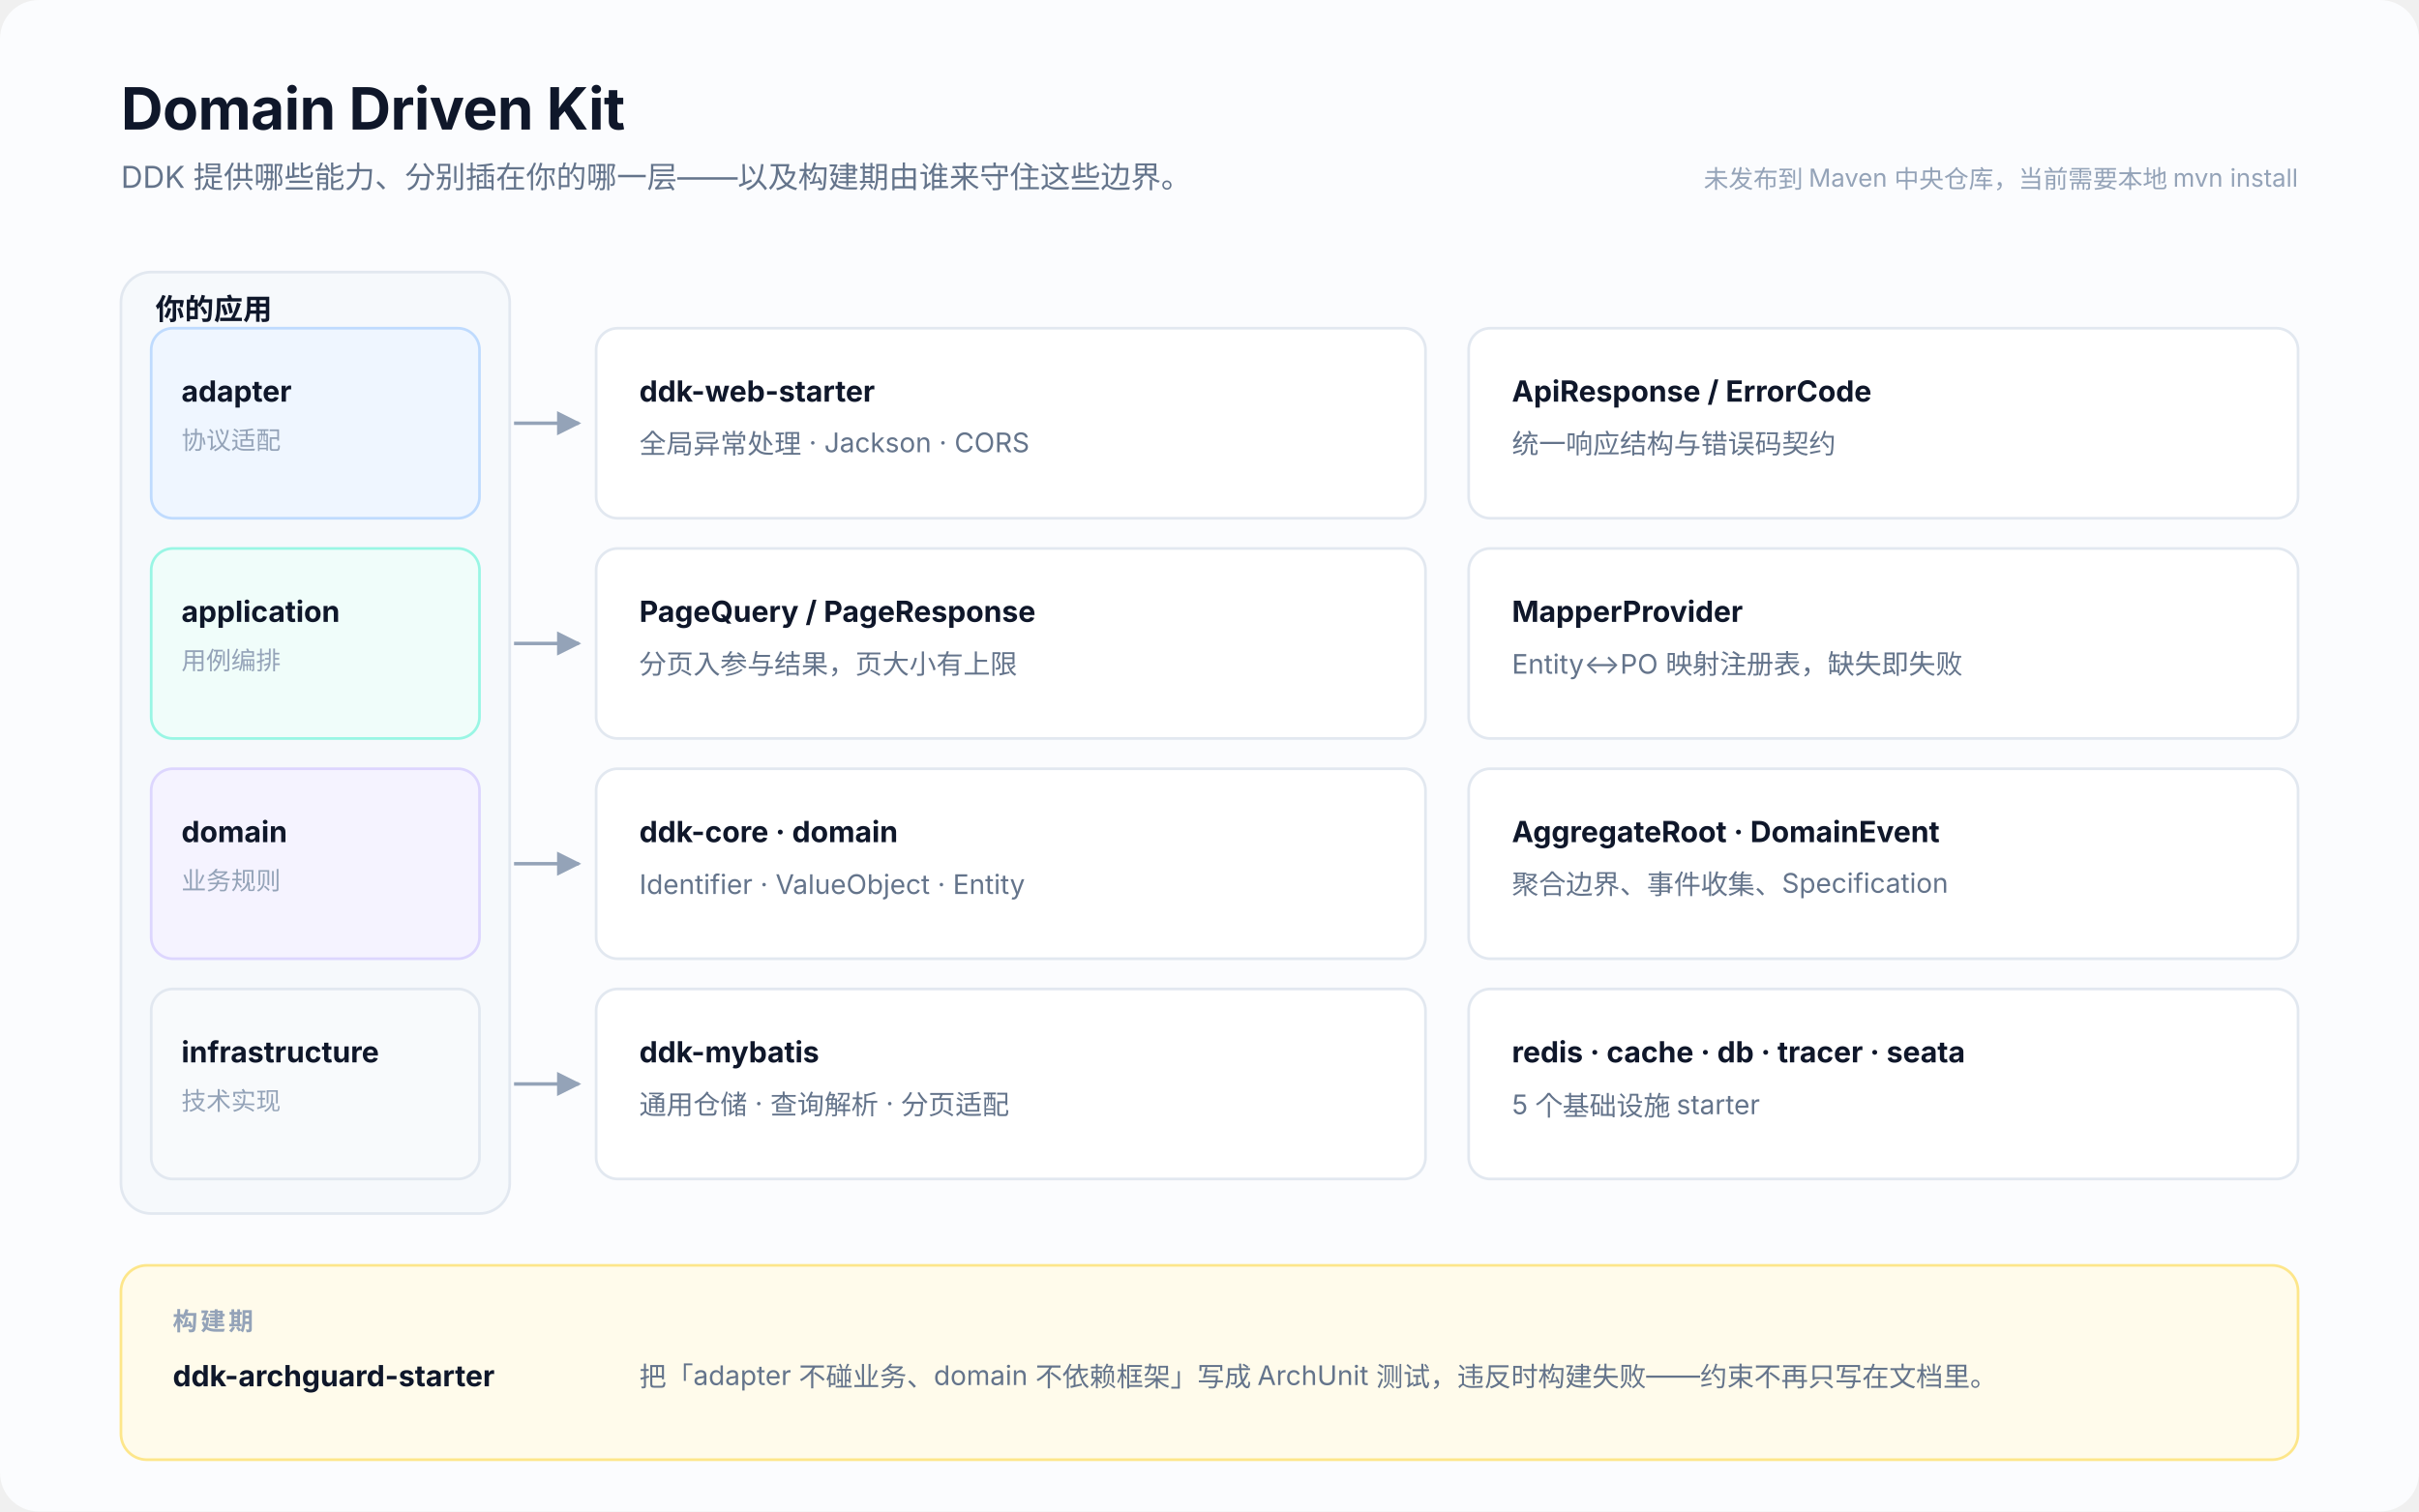
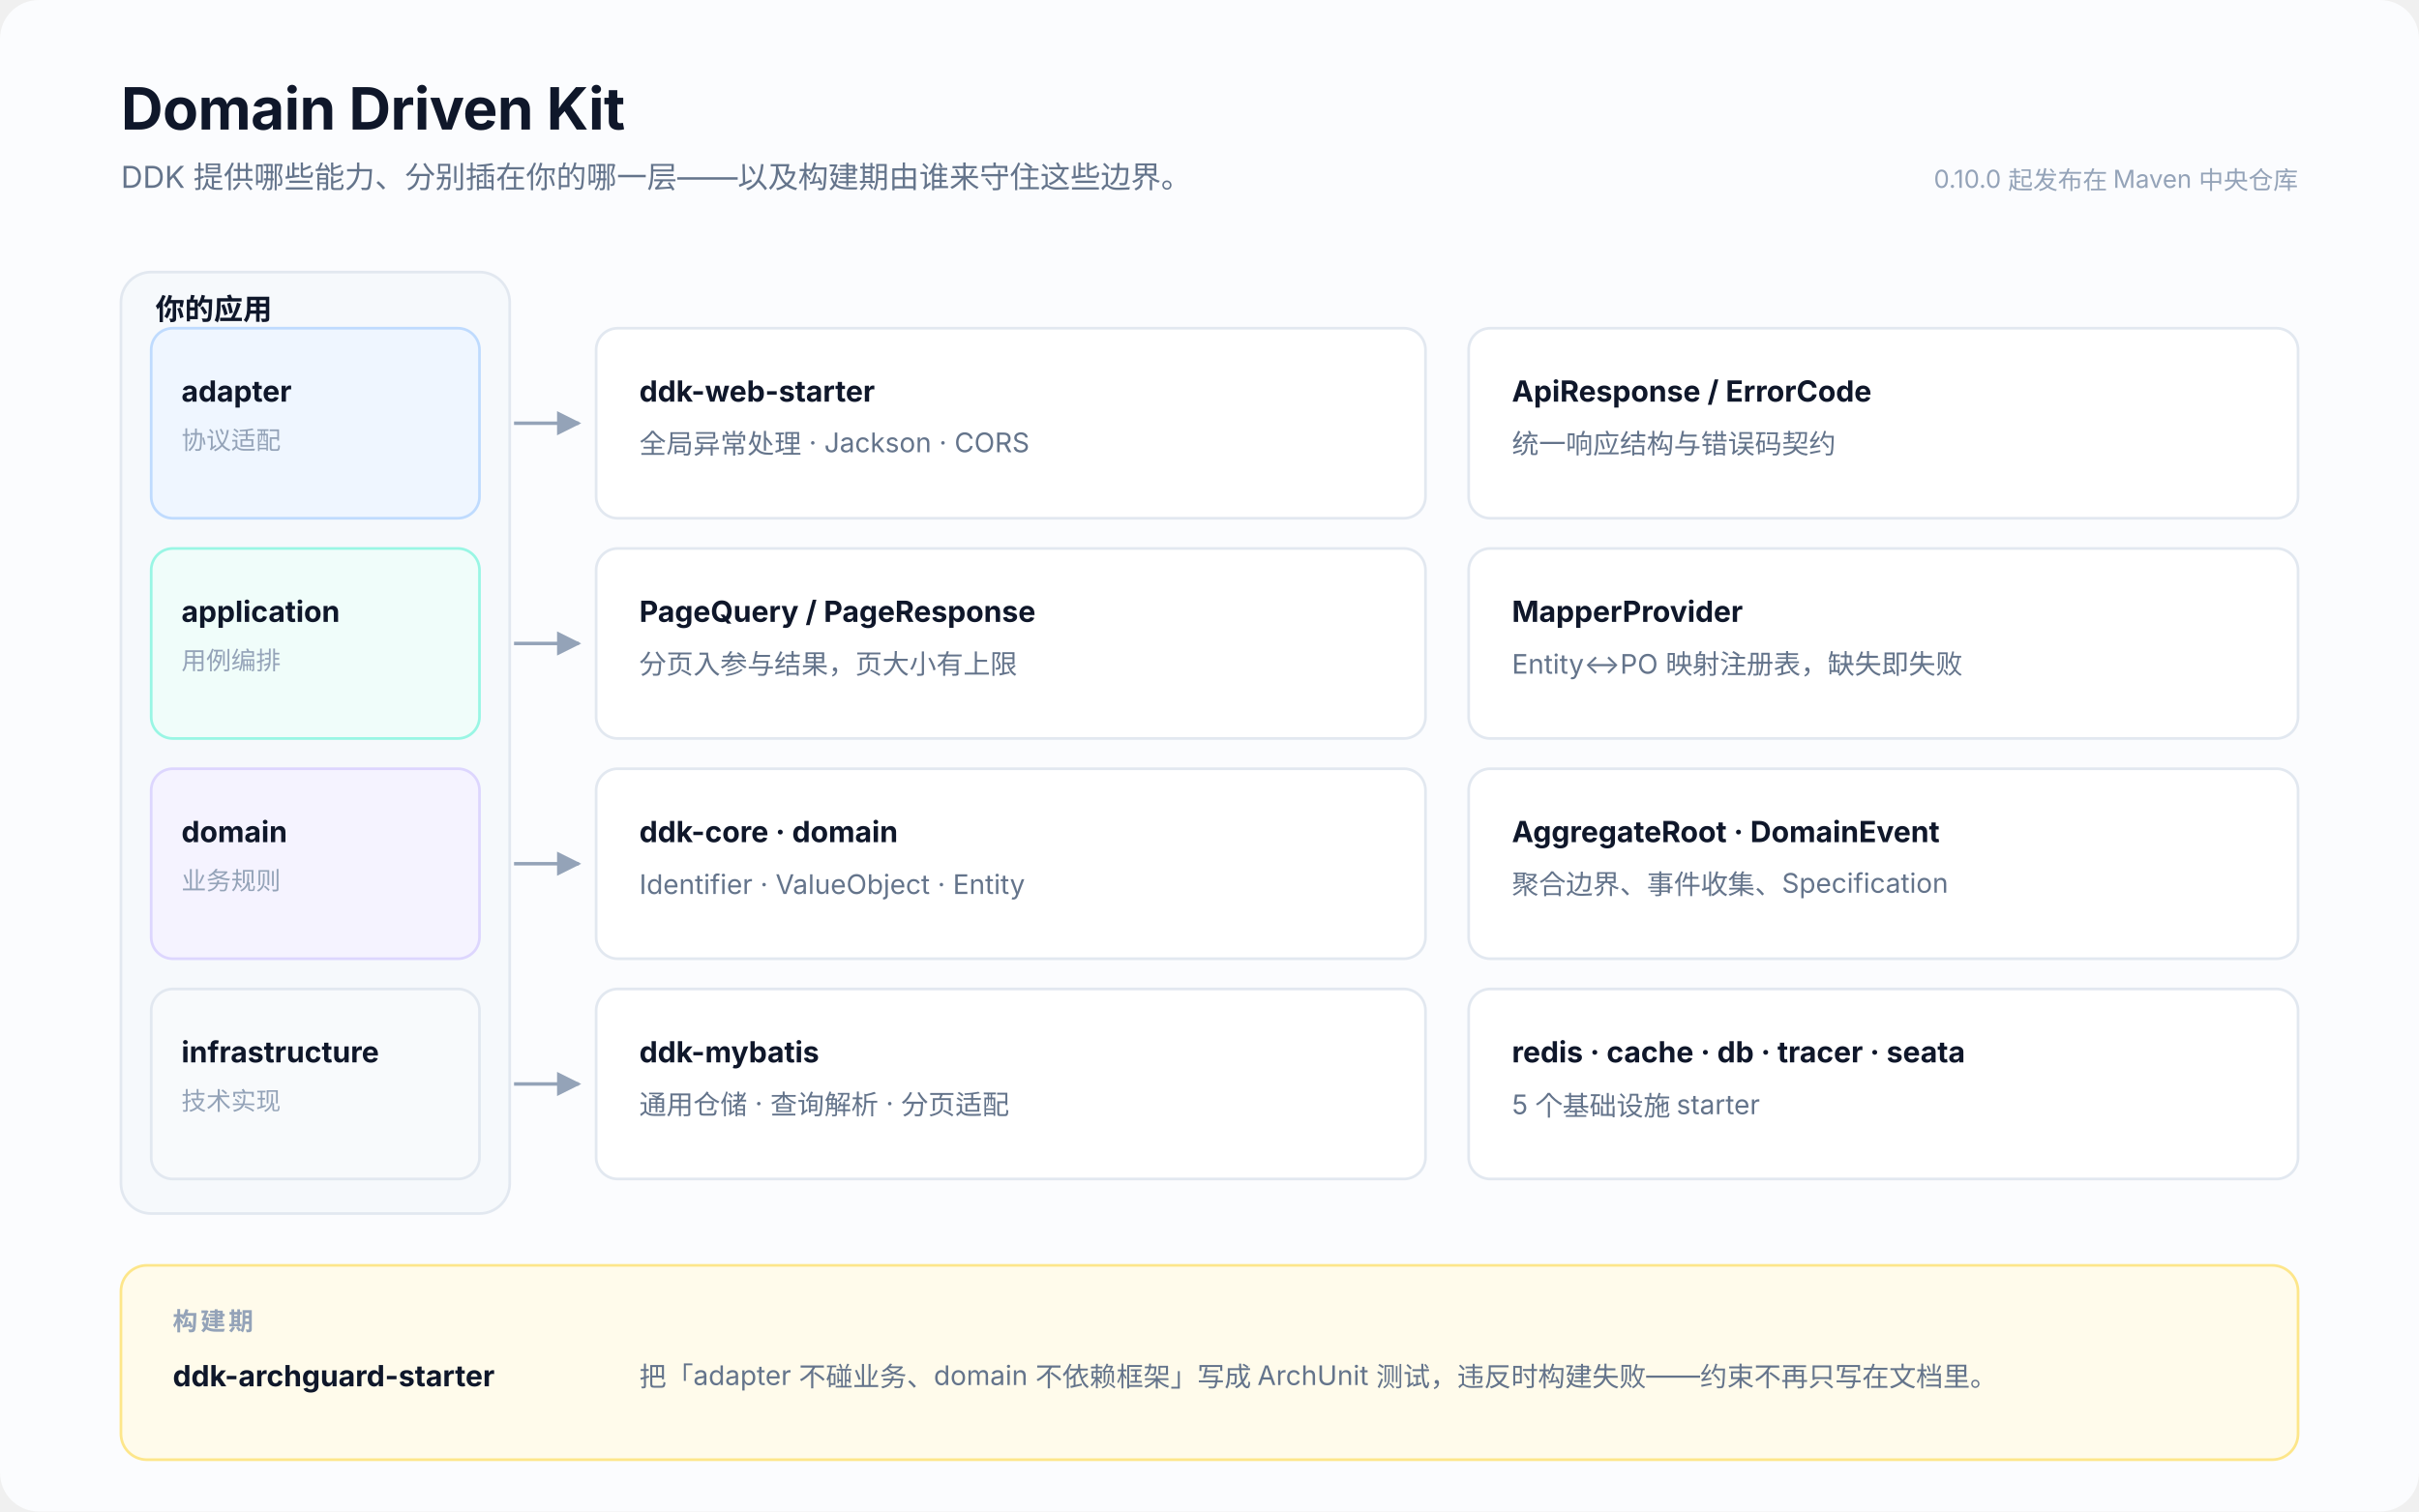
<svg xmlns="http://www.w3.org/2000/svg" viewBox="0 0 1120 700" width="1120" height="700" role="img" aria-labelledby="ttl dsc" style="max-width:100%;height:auto">
  <defs>
    <marker id="ar" viewBox="0 0 10 10" refX="9" refY="5" markerWidth="7" markerHeight="7" orient="auto-start-reverse">
      <path class="mk" d="M0 0 L10 5 L0 10 z" />
    </marker>
    <marker id="ar-b" viewBox="0 0 10 10" refX="9" refY="5" markerWidth="7" markerHeight="7" orient="auto-start-reverse">
      <path class="mk-b" d="M0 0 L10 5 L0 10 z" />
    </marker>
    <marker id="ar-v" viewBox="0 0 10 10" refX="9" refY="5" markerWidth="7" markerHeight="7" orient="auto-start-reverse">
      <path class="mk-v" d="M0 0 L10 5 L0 10 z" />
    </marker>
  </defs>
  <style>
    text{font-family:-apple-system,BlinkMacSystemFont,"Segoe UI","PingFang SC","Hiragino Sans GB","Microsoft YaHei",Inter,Roboto,sans-serif;}
    .bg{fill:#FBFCFE}
    .title{font-size:27px;font-weight:700;fill:#0F172A;letter-spacing:-.2px}
    .sub{font-size:14px;font-weight:400;fill:#64748B}
    .kicker{font-size:11.5px;font-weight:700;fill:#94A3B8;letter-spacing:1.4px}
    .lbl{font-size:15px;font-weight:650;fill:#0F172A}
    .lbl-sm{font-size:13.5px;font-weight:650;fill:#0F172A}
    .txt{font-size:12.5px;font-weight:400;fill:#64748B}
    .txt-xs{font-size:11.5px;font-weight:400;fill:#94A3B8}
    .mono{font-family:ui-monospace,SFMono-Regular,Menlo,Consolas,"Liberation Mono",monospace;font-size:12px;font-weight:500;fill:#334155}
    .mono-sm{font-family:ui-monospace,SFMono-Regular,Menlo,Consolas,"Liberation Mono",monospace;font-size:11px;font-weight:500;fill:#64748B}
    .edgelbl{font-size:11.5px;font-weight:500;fill:#64748B}

    .card{fill:#FFFFFF;stroke:#E2E8F0;stroke-width:1.25}
    .group{fill:#F1F5F9;fill-opacity:.55;stroke:#E2E8F0;stroke-width:1.25}
    .blue{fill:#EFF6FF;stroke:#BFDBFE;stroke-width:1.25}
    .teal{fill:#F0FDFA;stroke:#99F6E4;stroke-width:1.25}
    .violet{fill:#F5F3FF;stroke:#DDD6FE;stroke-width:1.25}
    .amber{fill:#FFFBEB;stroke:#FDE68A;stroke-width:1.25}
    .rose{fill:#FFF1F2;stroke:#FECDD3;stroke-width:1.25}
    .slate{fill:#F8FAFC;stroke:#E2E8F0;stroke-width:1.25}

    .t-blue{fill:#1D4ED8} .t-teal{fill:#0F766E} .t-violet{fill:#6D28D9}
    .t-amber{fill:#B45309} .t-rose{fill:#BE123C} .t-ink{fill:#0F172A}

    .edge{stroke:#94A3B8;stroke-width:1.6;fill:none;marker-end:url(#ar)}
    .edge-b{stroke:#3B82F6;stroke-width:1.8;fill:none;marker-end:url(#ar-b)}
    .edge-v{stroke:#8B5CF6;stroke-width:1.6;fill:none;stroke-dasharray:6 5;marker-end:url(#ar-v)}
    .edge-x{stroke:#F43F5E;stroke-width:1.6;fill:none;stroke-dasharray:5 5}
    .rail{stroke:#E2E8F0;stroke-width:2;fill:none}
    .hair{stroke:#E2E8F0;stroke-width:1.25;fill:none}
    .mk{fill:#94A3B8} .mk-b{fill:#3B82F6} .mk-v{fill:#8B5CF6}

    @media (prefers-color-scheme: dark) {
      .bg{fill:#0B1120}
      .title{fill:#F1F5F9} .sub{fill:#94A3B8} .kicker{fill:#64748B}
      .lbl,.lbl-sm{fill:#E2E8F0} .txt{fill:#94A3B8} .txt-xs{fill:#64748B}
      .mono{fill:#CBD5E1} .mono-sm{fill:#94A3B8} .edgelbl{fill:#94A3B8}
      .card{fill:#111827;stroke:#283548}
      .group{fill:#0F172A;fill-opacity:.7;stroke:#1E293B}
      .blue{fill:#111E38;stroke:#1E40AF}
      .teal{fill:#0C2620;stroke:#115E59}
      .violet{fill:#1A1333;stroke:#5B21B6}
      .amber{fill:#271B08;stroke:#92400E}
      .rose{fill:#2A0F17;stroke:#9F1239}
      .slate{fill:#131C2B;stroke:#283548}
      .t-blue{fill:#93C5FD} .t-teal{fill:#5EEAD4} .t-violet{fill:#C4B5FD}
      .t-amber{fill:#FCD34D} .t-rose{fill:#FDA4AF} .t-ink{fill:#E2E8F0}
      .edge{stroke:#64748B} .edge-b{stroke:#60A5FA} .edge-v{stroke:#A78BFA}
      .edge-x{stroke:#FB7185}
      .rail{stroke:#1E293B} .hair{stroke:#1E293B}
      .mk{fill:#64748B} .mk-b{fill:#60A5FA} .mk-v{fill:#A78BFA}
    }
</style>
  <rect class="bg" width="1120" height="700" rx="18" />
  <text class="title" x="56" y="60">Domain Driven Kit</text>
  <text class="sub" x="56" y="87">DDK 提供哪些能力、分别插在你的哪一层——以及构建期由谁来守住这些边界。</text>
  <rect x="56" y="126" width="180" height="436" rx="14" class="group" />
  <text class="lbl-sm" x="72" y="148">你的应用</text>
  <rect x="70" y="152" width="152" height="88" rx="10" class="blue" />
  <text class="lbl-sm" x="84" y="186">adapter</text>
  <text class="txt-xs" x="84" y="208">协议适配</text>
  <path class="edge" d="M238 196.0 L268 196.0" />
  <rect x="276.0" y="152" width="384.0" height="88" rx="10" class="card" />
  <text class="lbl-sm" x="296.0" y="186">ddk-web-starter</text>
  <text class="txt" x="296.0" y="210">全局异常处理 · Jackson · CORS</text>
  <rect x="680.0" y="152" width="384.0" height="88" rx="10" class="card" />
  <text class="lbl-sm" x="700.0" y="186">ApiResponse / ErrorCode</text>
  <text class="txt" x="700.0" y="210">统一响应结构与错误码契约</text>
  <rect x="70" y="254" width="152" height="88" rx="10" class="teal" />
  <text class="lbl-sm" x="84" y="288">application</text>
  <text class="txt-xs" x="84" y="310">用例编排</text>
  <path class="edge" d="M238 298.0 L268 298.0" />
  <rect x="276.0" y="254" width="384.0" height="88" rx="10" class="card" />
  <text class="lbl-sm" x="296.0" y="288">PageQuery / PageResponse</text>
  <text class="txt" x="296.0" y="312">分页入参与结果，页大小有上限</text>
  <rect x="680.0" y="254" width="384.0" height="88" rx="10" class="card" />
  <text class="lbl-sm" x="700.0" y="288">MapperProvider</text>
  <text class="txt" x="700.0" y="312">Entity↔PO 映射注册表，缺失即失败</text>
  <rect x="70" y="356" width="152" height="88" rx="10" class="violet" />
  <text class="lbl-sm" x="84" y="390">domain</text>
  <text class="txt-xs" x="84" y="412">业务规则</text>
  <path class="edge" d="M238 400.0 L268 400.0" />
  <rect x="276.0" y="356" width="384.0" height="88" rx="10" class="card" />
  <text class="lbl-sm" x="296.0" y="390">ddk-core · domain</text>
  <text class="txt" x="296.0" y="414">Identifier · ValueObject · Entity</text>
  <rect x="680.0" y="356" width="384.0" height="88" rx="10" class="card" />
  <text class="lbl-sm" x="700.0" y="390">AggregateRoot · DomainEvent</text>
  <text class="txt" x="700.0" y="414">聚合边界、事件收集、Specification</text>
  <rect x="70" y="458" width="152" height="88" rx="10" class="slate" />
  <text class="lbl-sm" x="84" y="492">infrastructure</text>
  <text class="txt-xs" x="84" y="514">技术实现</text>
  <path class="edge" d="M238 502.0 L268 502.0" />
  <rect x="276.0" y="458" width="384.0" height="88" rx="10" class="card" />
  <text class="lbl-sm" x="296.0" y="492">ddk-mybatis</text>
  <text class="txt" x="296.0" y="516">通用仓储 · 查询解析 · 分页适配</text>
  <rect x="680.0" y="458" width="384.0" height="88" rx="10" class="card" />
  <text class="lbl-sm" x="700.0" y="492">redis · cache · db · tracer · seata</text>
  <text class="txt" x="700.0" y="516">5 个基础设施 starter</text>
  <rect x="56" y="586" width="1008" height="90" rx="12" class="amber" />
  <text class="kicker" x="80" y="616">构建期</text>
  <text class="lbl-sm" x="80" y="642">ddk-archguard-starter</text>
  <text class="txt" x="296" y="642">把「adapter 不碰业务、domain 不依赖框架」写成 ArchUnit 测试，违反时构建失败——约束不再只写在文档里。</text>
-   <text class="txt-xs" x="1064" y="87" text-anchor="end">未发布到 Maven 中央仓库，当前需要本地 mvn install</text>
+   <text class="txt-xs" x="1064" y="87" text-anchor="end">0.10.0 起发布在 Maven 中央仓库</text>
</svg>
